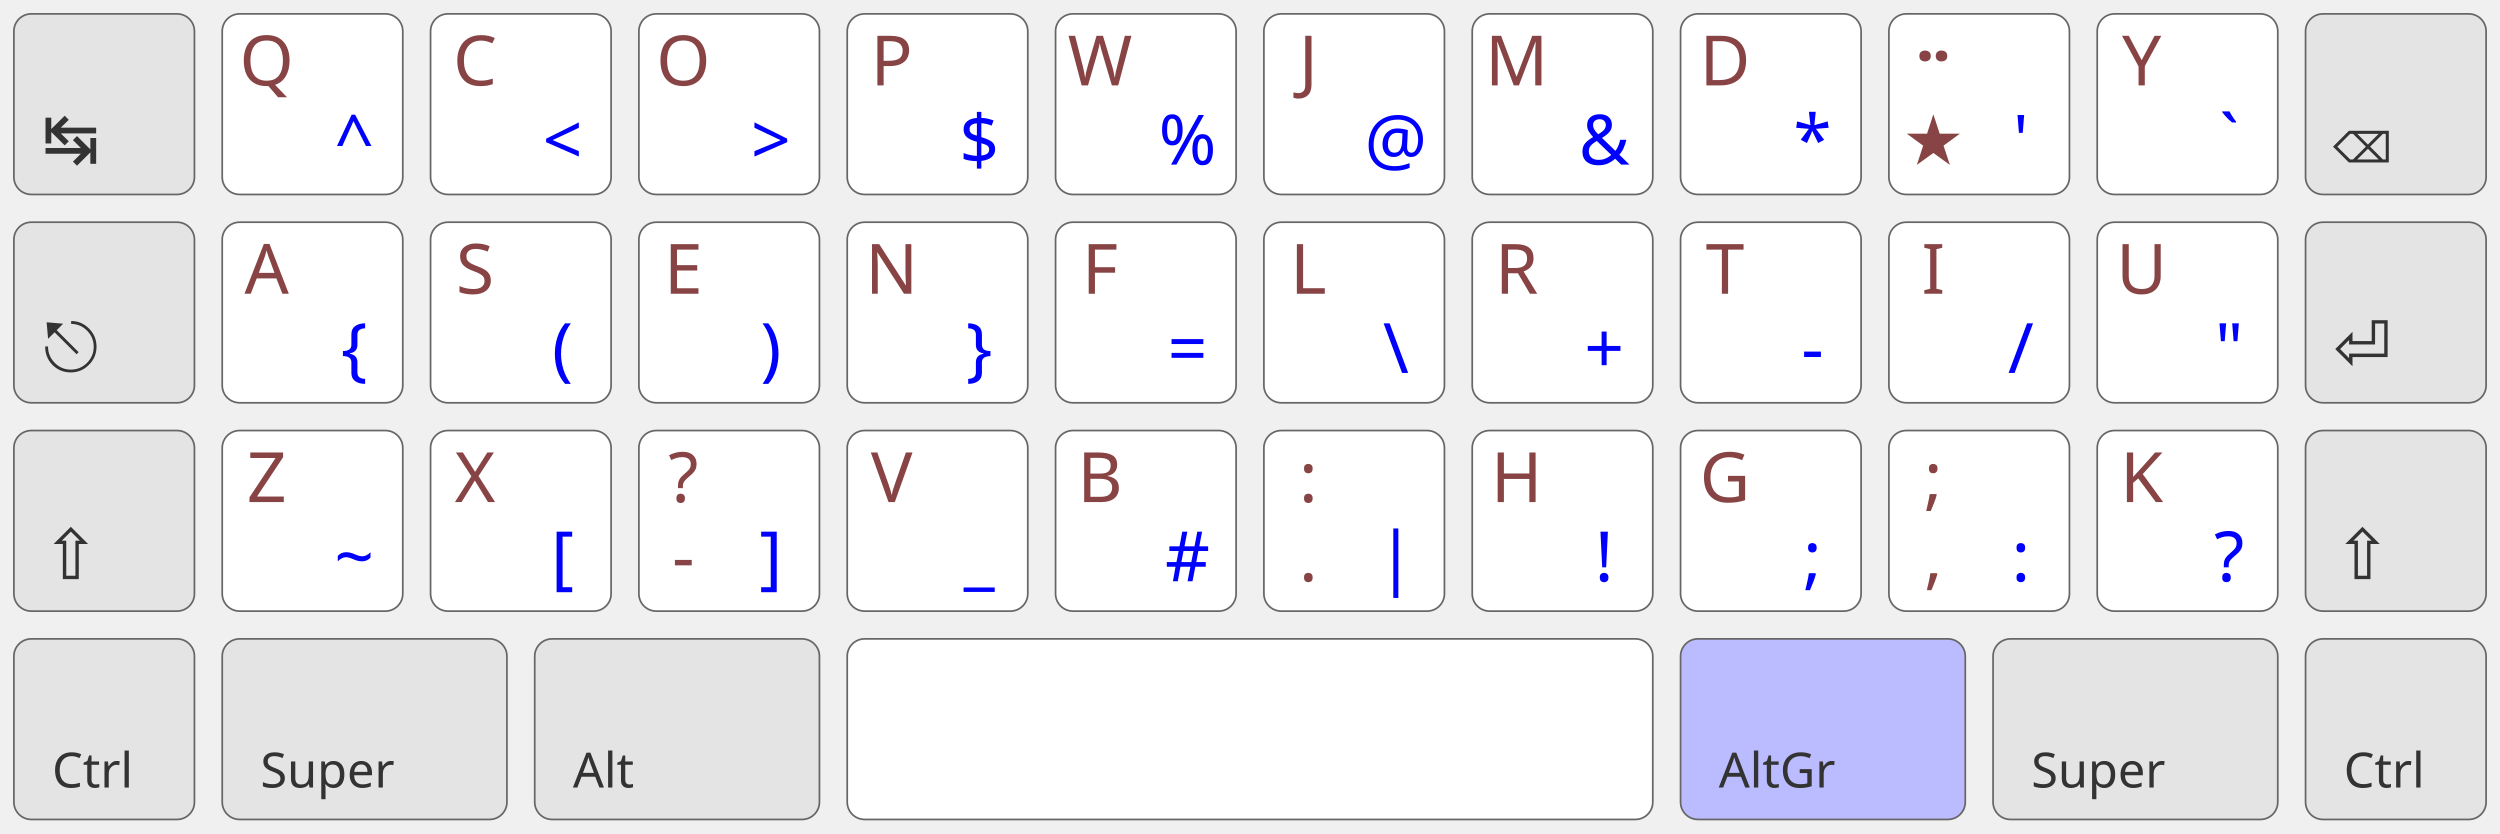
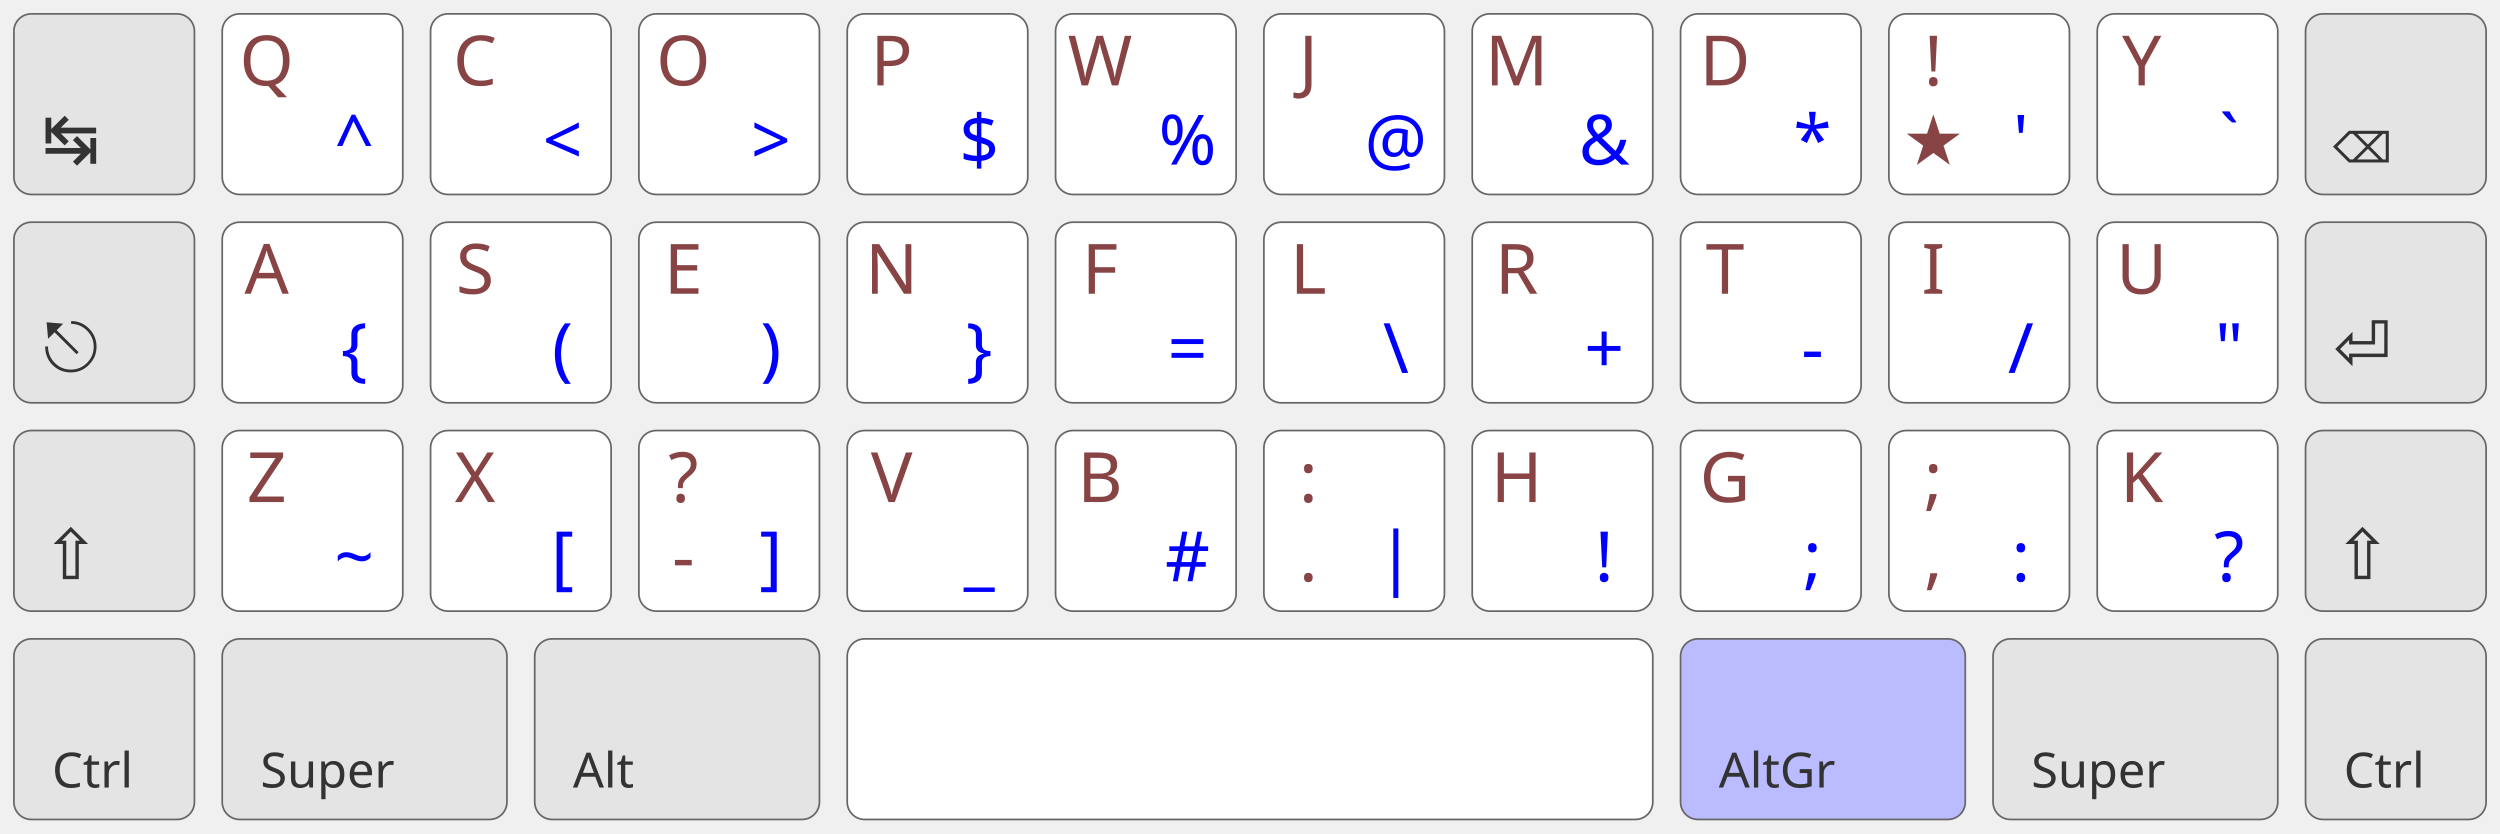
<svg xmlns="http://www.w3.org/2000/svg" class="gnu" viewBox="90 60 720 240">
  <style>
    rect, path {
      stroke: #666;
      stroke-width: .5px;
      fill: #fff;
    }
    .specialKey,
    .specialKey rect {
      fill: #e4e4e4;
    }
    .specialKey text {
      fill: #333;
    }
    text {
      fill: #333;
      fill: #999;
      fill: #844;
      font: normal 20px sans-serif;
      text-align: center;
    }

    #row_AD { transform: translate(64px,  64px); }
    #row_AC { transform: translate(64px, 124px); }
    #row_AB { transform: translate(64px, 184px); }
    #row_AA { transform: translate(64px, 244px); }

    /* .left   { transform: translate(-15px, 0); } */
    /* .right  { transform: translate(+15px, 0); } */

    .specialKey .win,
    .specialKey .gnu {
      font-size: 14px;
    }
    .specialKey .win,
    .specialKey .mac,
    .specialKey .gnu {
      display: none;
    }
    .mac .specialKey .mac,
    .gnu .specialKey .gnu,
    .win .specialKey .win { display: block; }

    /* dimmed AltGr + bold dead keys */
    .level3, .level4 { fill: blue; }
    .level5, .level6 { fill: green; }
    .deadKey {
      /* fill: red; */
      font-size: 16px;
      transform: translateY(-3px);
    }
    .diacritic {
      font-size: 24px;
      font-weight: bolder;
      transform: translateY(8px);
    }

    /* hide Level4 (Shift+AltGr) unless AltGr is pressed */
    .level4        { display: none; }
    .altgr .level4 { display: block; }

    /* highlight AltGr + Dead Keys */
    .dk .level1, .altgr .level1,
    .dk .level2, .altgr .level2 { opacity: 0.25; }
    .dk .level5, .altgr .level3,
    .dk .level6, .altgr .level4 { opacity: 1; }
    .dk .level3,
    .dk .level4 { display: none; }
  </style>
  <g id="row_AD">
    <g class="left">
      <g class="specialKey" transform="translate(30)">
        <rect width="52" height="52" rx="5" ry="5" />
        <text x="16.4" y="42.8" text-anchor="middle">↹</text>
      </g>
      <g transform="translate(90)">
        <rect width="52" height="52" rx="5" ry="5" />
        <g class="key" text-anchor="middle">
          <text x="12.8" y="20.6" class="level2">Q</text>
          <text x="38.0" y="43.4" class="level3">^</text>
        </g>
      </g>
      <g transform="translate(150)">
        <rect width="52" height="52" rx="5" ry="5" />
        <g class="key" text-anchor="middle">
          <text x="12.8" y="20.6" class="level2">C</text>
          <text x="38.0" y="43.4" class="level3">&lt;</text>
        </g>
      </g>
      <g transform="translate(210)">
        <rect width="52" height="52" rx="5" ry="5" />
        <g class="key" text-anchor="middle">
          <text x="12.8" y="20.6" class="level2">O</text>
          <text x="38.0" y="43.4" class="level3">&gt;</text>
        </g>
      </g>
      <g transform="translate(270)">
        <rect width="52" height="52" rx="5" ry="5" />
        <g class="key" text-anchor="middle">
          <text x="12.8" y="20.6" class="level2">P</text>
          <text x="38.0" y="43.4" class="level3">$</text>
        </g>
      </g>
      <g transform="translate(330)">
        <rect width="52" height="52" rx="5" ry="5" />
        <g class="key" text-anchor="middle">
          <text x="12.8" y="20.6" class="level2">W</text>
          <text x="38.0" y="43.4" class="level3">%</text>
        </g>
      </g>
    </g>
    <g class="right">
      <g transform="translate(390)">
        <rect width="52" height="52" rx="5" ry="5" />
        <g class="key" text-anchor="middle">
          <text x="12.8" y="20.6" class="level2">J</text>
          <text x="38.0" y="43.4" class="level3">@</text>
        </g>
      </g>
      <g transform="translate(450)">
        <rect width="52" height="52" rx="5" ry="5" />
        <g class="key" text-anchor="middle">
          <text x="12.8" y="20.6" class="level2">M</text>
          <text x="38.0" y="43.4" class="level3">&amp;</text>
        </g>
      </g>
      <g transform="translate(510)">
        <rect width="52" height="52" rx="5" ry="5" />
        <g class="key" text-anchor="middle">
          <text x="12.8" y="20.6" class="level2">D</text>
          <text x="38.0" y="43.4" class="level3">*</text>
        </g>
      </g>
      <g transform="translate(570)">
        <rect width="52" height="52" rx="5" ry="5" />
        <g class="key" text-anchor="middle">
          <text x="12.8" y="43.4" class="level1">★</text>
-           <text x="12.8" y="20.6" class="level2 diacritic">¨</text>
+           <text x="12.8" y="20.6" class="level2">!</text>
          <text x="38.0" y="43.4" class="level3">'</text>
        </g>
      </g>
      <g transform="translate(630)">
        <rect width="52" height="52" rx="5" ry="5" />
        <g class="key" text-anchor="middle">
          <text x="12.8" y="20.6" class="level2">Y</text>
          <text x="38.0" y="43.4" class="level3">`</text>
        </g>
      </g>
      <g class="specialKey" transform="translate(690)">
        <rect width="52" height="52" rx="5" ry="5" />
        <g class="key" text-anchor="middle">
          <text x="16.4" y="42.8" text-anchor="middle" style="font-size: 12px;">⌫</text>
        </g>
      </g>
    </g>
  </g>
  <g id="row_AC">
    <g class="left">
      <g class="specialKey" transform="translate(30)">
        <rect width="52" height="52" rx="5" ry="5" />
        <text x="16.4" y="42.8" text-anchor="middle">⎋</text>
      </g>
      <g transform="translate(90)">
        <rect width="52" height="52" rx="5" ry="5" />
        <g class="key" text-anchor="middle">
          <text x="12.8" y="20.6" class="level2">A</text>
          <text x="38.0" y="43.4" class="level3">{</text>
        </g>
      </g>
      <g transform="translate(150)">
        <rect width="52" height="52" rx="5" ry="5" />
        <g class="key" text-anchor="middle">
          <text x="12.8" y="20.6" class="level2">S</text>
          <text x="38.0" y="43.4" class="level3">(</text>
        </g>
      </g>
      <g transform="translate(210)">
        <rect width="52" height="52" rx="5" ry="5" />
        <g class="key" text-anchor="middle">
          <text x="12.8" y="20.6" class="level2">E</text>
          <text x="38.0" y="43.4" class="level3">)</text>
        </g>
      </g>
      <g transform="translate(270)">
        <rect width="52" height="52" rx="5" ry="5" />
        <g class="key" text-anchor="middle">
          <text x="12.8" y="20.6" class="level2">N</text>
          <text x="38.0" y="43.4" class="level3">}</text>
        </g>
      </g>
      <g transform="translate(330)">
        <rect width="52" height="52" rx="5" ry="5" />
        <g class="key" text-anchor="middle">
          <text x="12.8" y="20.6" class="level2">F</text>
          <text x="38.0" y="43.4" class="level3">=</text>
        </g>
      </g>
    </g>
    <g class="right">
      <g transform="translate(390)">
        <rect width="52" height="52" rx="5" ry="5" />
        <g class="key" text-anchor="middle">
          <text x="12.8" y="20.6" class="level2">L</text>
          <text x="38.0" y="43.4" class="level3">\</text>
        </g>
      </g>
      <g transform="translate(450)">
        <rect width="52" height="52" rx="5" ry="5" />
        <g class="key" text-anchor="middle">
          <text x="12.8" y="20.6" class="level2">R</text>
          <text x="38.0" y="43.4" class="level3">+</text>
        </g>
      </g>
      <g transform="translate(510)">
        <rect width="52" height="52" rx="5" ry="5" />
        <g class="key" text-anchor="middle">
          <text x="12.8" y="20.6" class="level2">T</text>
          <text x="38.0" y="43.4" class="level3">-</text>
        </g>
      </g>
      <g transform="translate(570)">
        <rect width="52" height="52" rx="5" ry="5" />
        <g class="key" text-anchor="middle">
          <text x="12.8" y="20.6" class="level2">I</text>
          <text x="38.0" y="43.4" class="level3">/</text>
        </g>
      </g>
      <g transform="translate(630)">
        <rect width="52" height="52" rx="5" ry="5" />
        <g class="key" text-anchor="middle">
          <text x="12.8" y="20.6" class="level2">U</text>
          <text x="38.0" y="43.4" class="level3">"</text>
        </g>
      </g>
      <g class="specialKey" transform="translate(690)">
        <rect width="52" height="52" rx="5" ry="5" />
        <text x="16.4" y="42.8" text-anchor="middle">⏎</text>
      </g>
    </g>
  </g>
  <g id="row_AB">
    <g class="left">
      <g class="specialKey" transform="translate(30)">
        <rect width="52" height="52" rx="5" ry="5" />
        <text x="16.4" y="42.8" text-anchor="middle">⇧</text>
      </g>
      <g transform="translate(90)">
        <rect width="52" height="52" rx="5" ry="5" />
        <g class="key" text-anchor="middle">
          <text x="12.8" y="20.6" class="level2">Z</text>
          <text x="38.0" y="43.4" class="level3">~</text>
        </g>
      </g>
      <g transform="translate(150)">
        <rect width="52" height="52" rx="5" ry="5" />
        <g class="key" text-anchor="middle">
          <text x="12.8" y="20.6" class="level2">X</text>
          <text x="38.0" y="43.4" class="level3">[</text>
        </g>
      </g>
      <g transform="translate(210)">
        <rect width="52" height="52" rx="5" ry="5" />
        <g class="key" text-anchor="middle">
          <text x="12.8" y="43.4" class="level1">-</text>
          <text x="12.8" y="20.6" class="level2">?</text>
          <text x="38.0" y="43.4" class="level3">]</text>
        </g>
      </g>
      <g transform="translate(270)">
        <rect width="52" height="52" rx="5" ry="5" />
        <g class="key" text-anchor="middle">
          <text x="12.8" y="20.6" class="level2">V</text>
          <text x="38.0" y="43.4" class="level3">_</text>
        </g>
      </g>
      <g transform="translate(330)">
        <rect width="52" height="52" rx="5" ry="5" />
        <g class="key" text-anchor="middle">
          <text x="12.8" y="20.6" class="level2">B</text>
          <text x="38.0" y="43.4" class="level3">#</text>
        </g>
      </g>
    </g>
    <g class="right">
      <g transform="translate(390)">
        <rect width="52" height="52" rx="5" ry="5" />
        <g class="key" text-anchor="middle">
          <text x="12.8" y="43.4" class="level1">.</text>
          <text x="12.8" y="20.6" class="level2">:</text>
          <text x="38.0" y="43.4" class="level3">|</text>
        </g>
      </g>
      <g transform="translate(450)">
        <rect width="52" height="52" rx="5" ry="5" />
        <g class="key" text-anchor="middle">
          <text x="12.8" y="20.6" class="level2">H</text>
          <text x="38.0" y="43.4" class="level3">!</text>
        </g>
      </g>
      <g transform="translate(510)">
        <rect width="52" height="52" rx="5" ry="5" />
        <g class="key" text-anchor="middle">
          <text x="12.8" y="20.6" class="level2">G</text>
          <text x="38.0" y="43.4" class="level3">;</text>
        </g>
      </g>
      <g transform="translate(570)">
        <rect width="52" height="52" rx="5" ry="5" />
        <g class="key" text-anchor="middle">
          <text x="12.8" y="43.4" class="level1">,</text>
          <text x="12.8" y="20.6" class="level2">;</text>
          <text x="38.0" y="43.4" class="level3">:</text>
        </g>
      </g>
      <g transform="translate(630)">
        <rect width="52" height="52" rx="5" ry="5" />
        <g class="key" text-anchor="middle">
          <text x="12.8" y="20.6" class="level2">K</text>
          <text x="38.0" y="43.4" class="level3">?</text>
        </g>
      </g>
      <g class="specialKey" transform="translate(690)">
        <rect width="52" height="52" rx="5" ry="5" />
        <text x="16.4" y="42.8" text-anchor="middle">⇧</text>
      </g>
    </g>
  </g>
  <g id="row_AA">
    <g class="left">
      <g class="specialKey" transform="translate(30)">
        <rect width="52" height="52" rx="5" ry="5" />
        <text x="11.0" y="42.8" class="win gnu">Ctrl</text>
        <text x="16.4" y="42.8" class="mac" text-anchor="middle">⌃</text>
      </g>
      <g class="specialKey" transform="translate(90)">
        <rect width="82" height="52" rx="5" ry="5" />
        <text x="11.0" y="42.8" class="win">Win</text>
        <text x="11.0" y="42.8" class="gnu">Super</text>
        <text x="16.4" y="42.8" class="mac" text-anchor="middle">⌘</text>
      </g>
      <g class="specialKey" transform="translate(180)">
        <rect width="82" height="52" rx="5" ry="5" />
        <text x="11.0" y="42.8" class="win gnu">Alt</text>
        <text x="16.4" y="42.8" class="mac" text-anchor="middle">⌥</text>
      </g>
    </g>
    <g class="homeKey" transform="translate(270)">
      <rect width="232" height="52" rx="5" ry="5" />
    </g>
    <g class="right">
      <g class="specialKey" transform="translate(510)">
        <rect width="82" height="52" rx="5" ry="5" style="fill: #bbf;" />
        <text x="11.0" y="42.8" class="win gnu">AltGr</text>
        <text x="16.4" y="42.8" class="mac" text-anchor="middle">⌥</text>
      </g>
      <g class="specialKey" transform="translate(600)">
        <rect width="82" height="52" rx="5" ry="5" />
        <text x="11.0" y="42.8" class="win">Win</text>
        <text x="11.0" y="42.8" class="gnu">Super</text>
        <text x="16.4" y="42.8" class="mac" text-anchor="middle">⌘</text>
      </g>
      <g class="specialKey" transform="translate(690)">
        <rect width="52" height="52" rx="5" ry="5" />
        <text x="11.0" y="42.8" class="win gnu">Ctrl</text>
        <text x="16.4" y="42.8" class="mac" text-anchor="middle">⌃</text>
      </g>
    </g>
  </g>
</svg>
